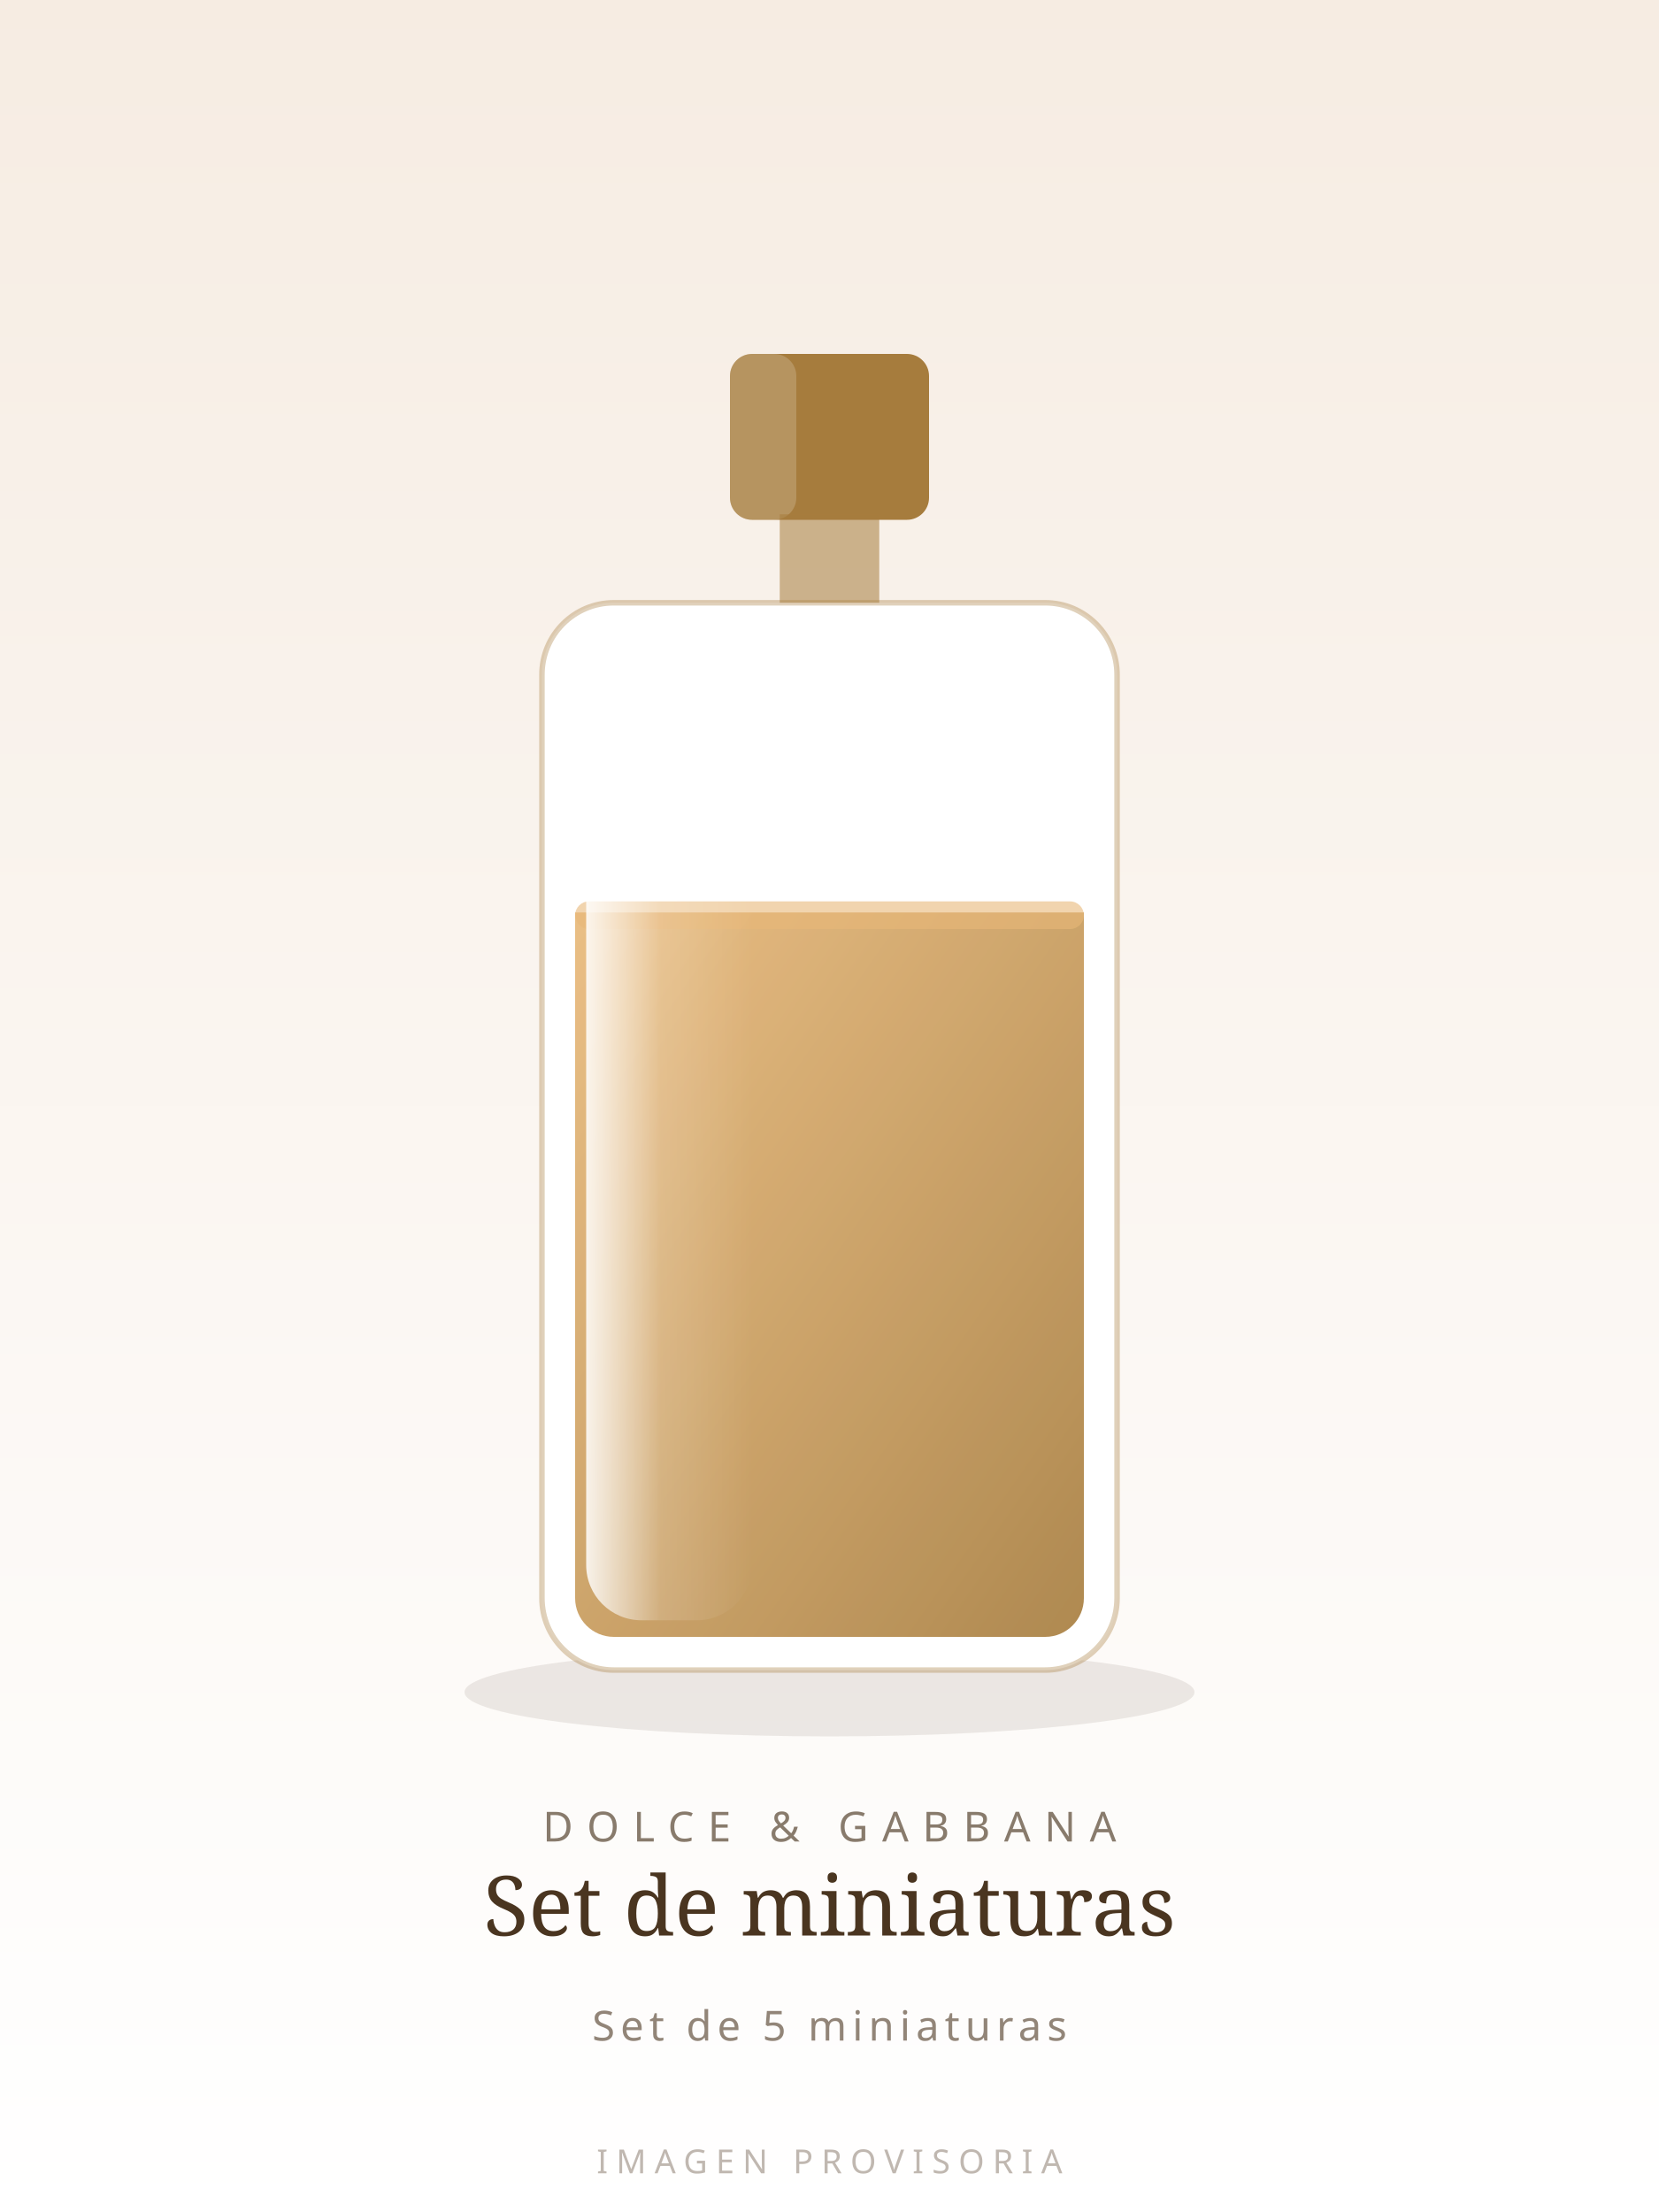
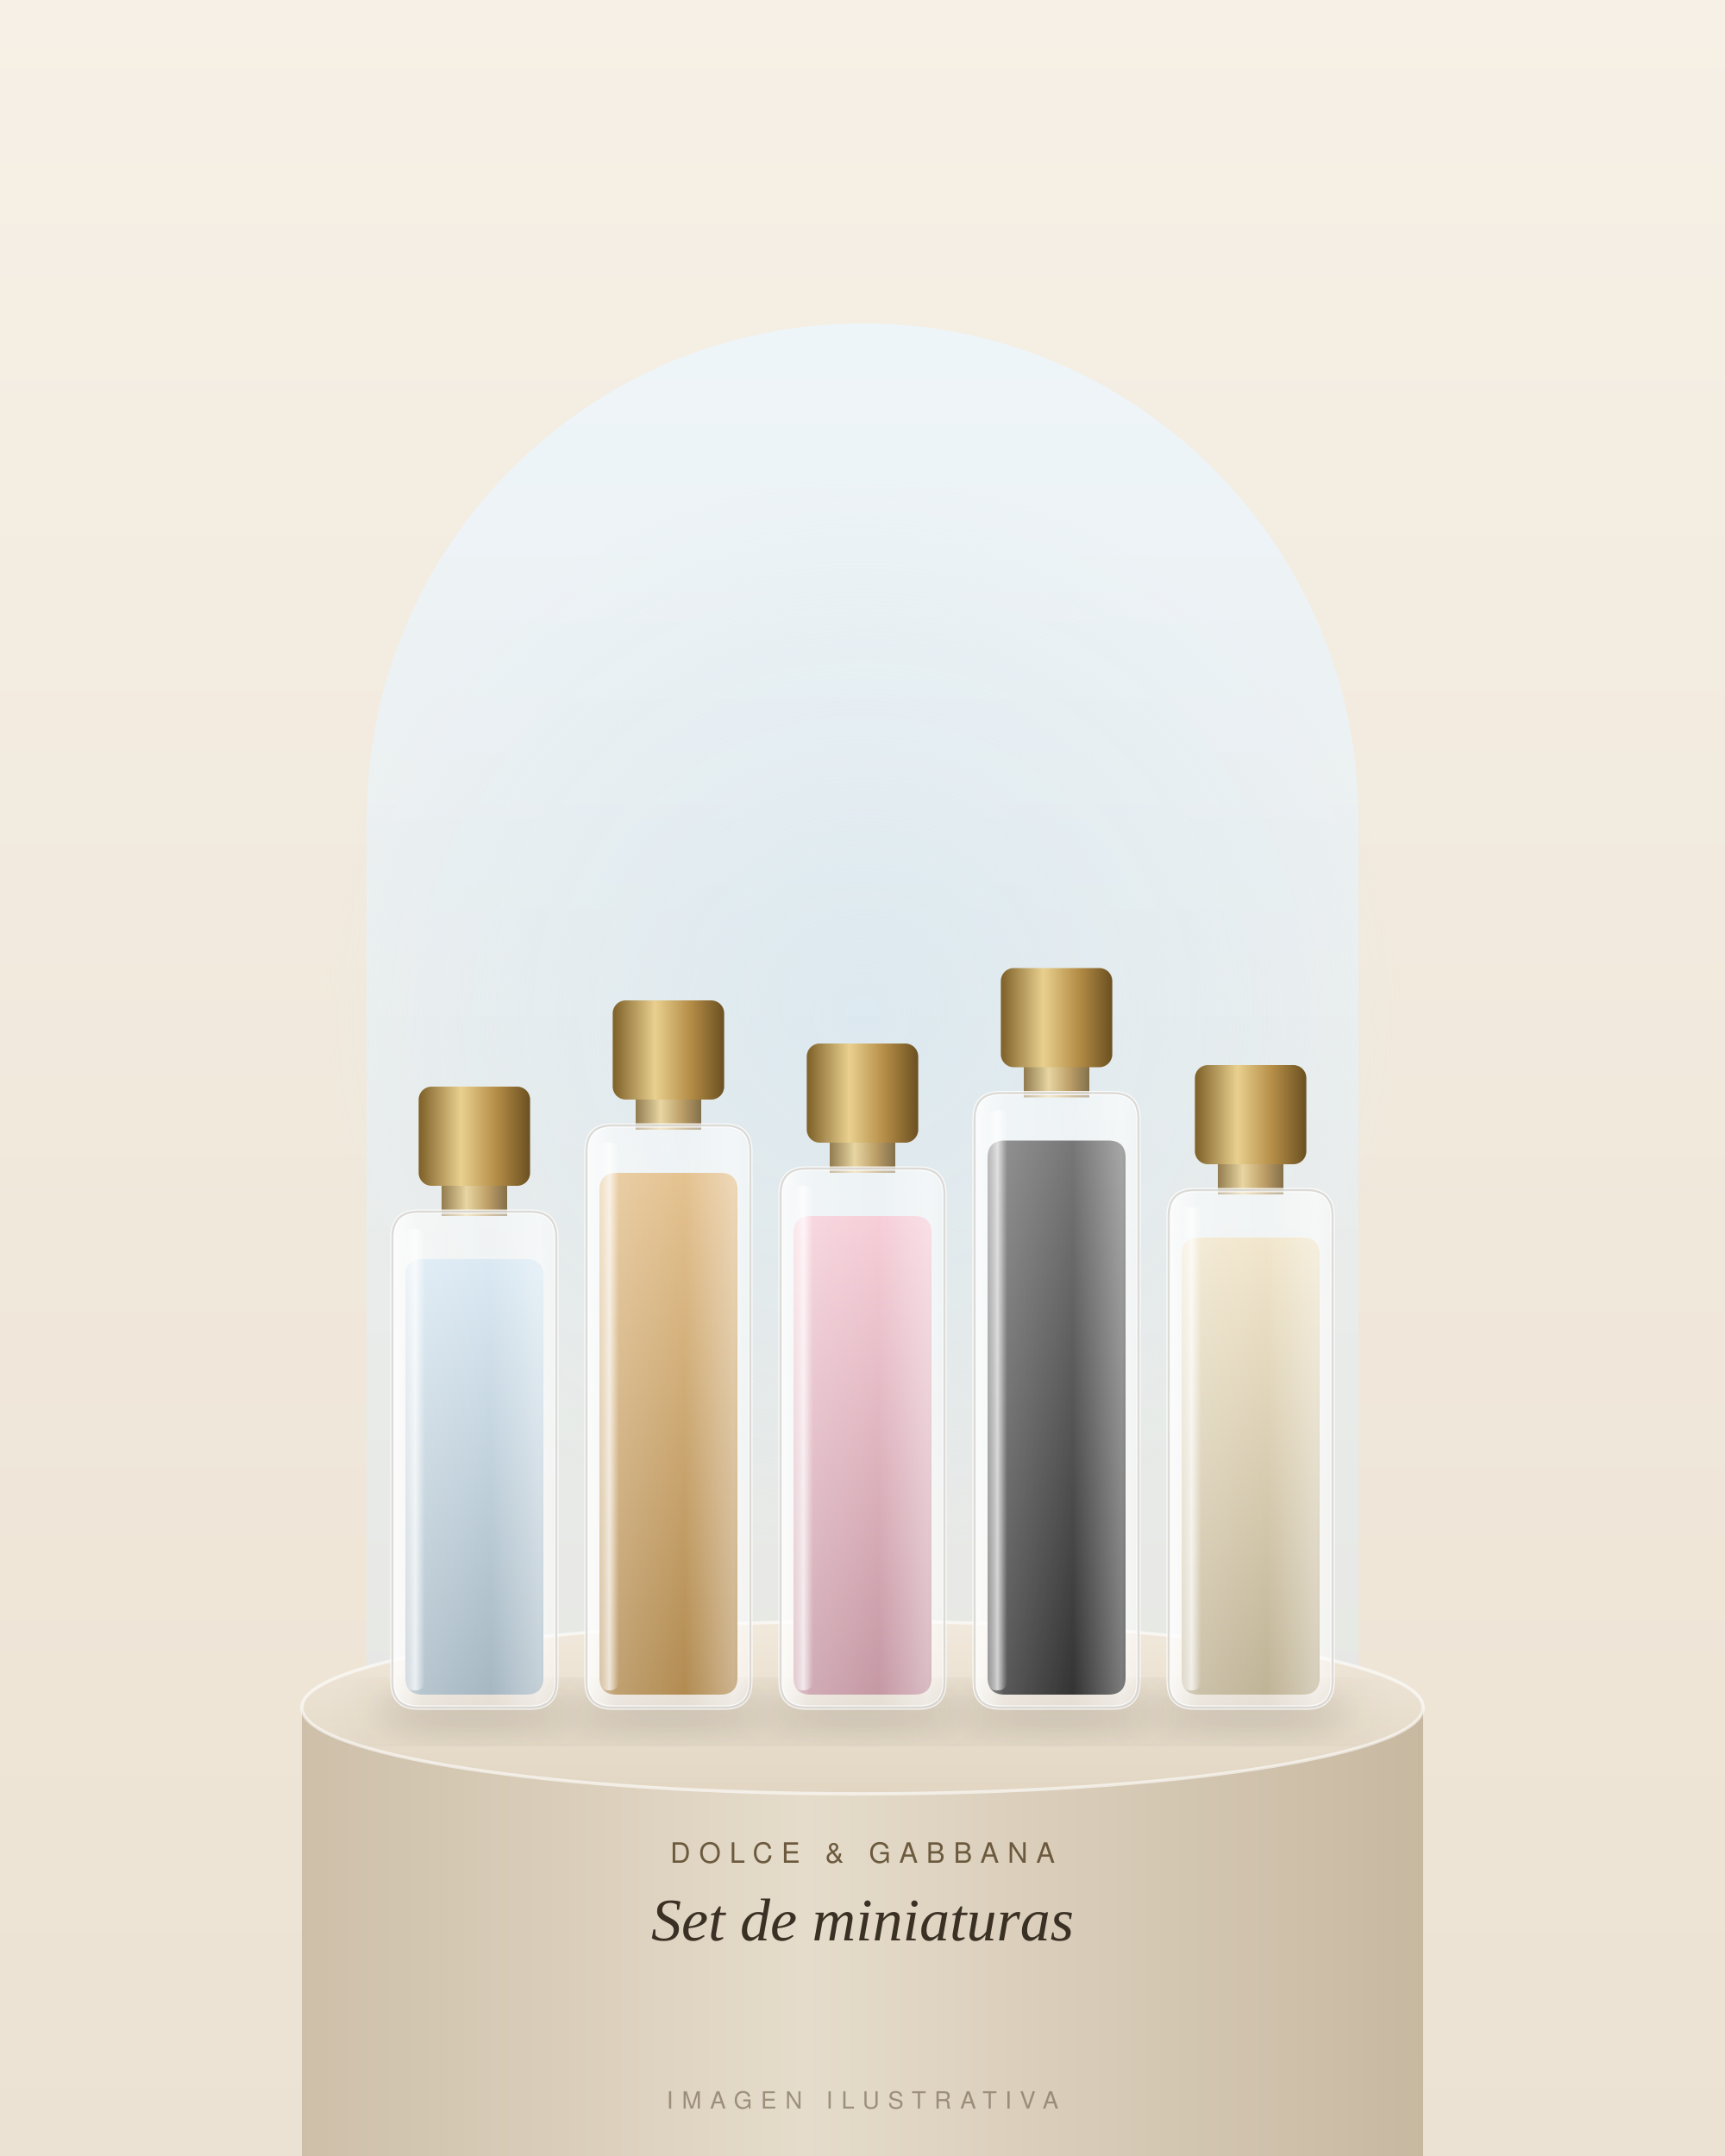
- <svg xmlns="http://www.w3.org/2000/svg" viewBox="0 0 600 800" width="600" height="800" role="img" aria-label="Dolce &amp; Gabbana Set de miniaturas">
+ <svg xmlns="http://www.w3.org/2000/svg" viewBox="0 0 800 1000" width="800" height="1000" role="img" aria-label="Dolce &amp; Gabbana Set de miniaturas">
  <defs>
    <linearGradient id="fondo" x1="0" y1="0" x2="0" y2="1">
-       <stop offset="0%" stop-color="#f6ece2" />
-       <stop offset="100%" stop-color="#ffffff" />
+       <stop offset="0" stop-color="#f6f0e6" />
+       <stop offset="1" stop-color="#ece2d3" />
    </linearGradient>
-     <linearGradient id="liquido" x1="0" y1="0" x2="1" y2="1">
-       <stop offset="0%" stop-color="#e8b878" />
-       <stop offset="100%" stop-color="#a67c3d" />
+     <linearGradient id="arco" x1="0" y1="0" x2="0" y2="1">
+       <stop offset="0" stop-color="#eef5f9" />
+       <stop offset="1" stop-color="#e7e8e4" />
+     </linearGradient>
+     <radialGradient id="halo" cx="0.5" cy="0.5" r="0.5">
+       <stop offset="0" stop-color="#d1e4f0" stop-opacity="0.55" />
+       <stop offset="1" stop-color="#d1e4f0" stop-opacity="0" />
+     </radialGradient>
+     <linearGradient id="podioCuerpo" x1="0" y1="0" x2="1" y2="0">
+       <stop offset="0" stop-color="#cdbfa8" />
+       <stop offset="0.45" stop-color="#e6dccb" />
+       <stop offset="1" stop-color="#c7b8a0" />
+     </linearGradient>
+     <linearGradient id="podioTapa" x1="0" y1="0" x2="0" y2="1">
+       <stop offset="0" stop-color="#f1e9dc" />
+       <stop offset="1" stop-color="#e2d6c3" />
+     </linearGradient>
+     <linearGradient id="liquido" x1="0" y1="0" x2="0" y2="1">
+       <stop offset="0" stop-color="#d7e7f2" />
+       <stop offset="0.55" stop-color="#c6ddec" />
+       <stop offset="1" stop-color="#9aacb8" />
+     </linearGradient>
+     <linearGradient id="liquidoLado" x1="0" y1="0" x2="1" y2="0">
+       <stop offset="0" stop-color="#000" stop-opacity="0.18" />
+       <stop offset="0.35" stop-color="#000" stop-opacity="0" />
+       <stop offset="0.7" stop-color="#000" stop-opacity="0" />
+       <stop offset="1" stop-color="#000" stop-opacity="0.22" />
+     </linearGradient>
+     <linearGradient id="vidrio" x1="0" y1="0" x2="1" y2="0">
+       <stop offset="0" stop-color="#ffffff" stop-opacity="0.75" />
+       <stop offset="0.18" stop-color="#ffffff" stop-opacity="0.25" />
+       <stop offset="0.6" stop-color="#ffffff" stop-opacity="0.08" />
+       <stop offset="0.9" stop-color="#ffffff" stop-opacity="0.4" />
+       <stop offset="1" stop-color="#ffffff" stop-opacity="0.15" />
    </linearGradient>
    <linearGradient id="brillo" x1="0" y1="0" x2="1" y2="0">
-       <stop offset="0%" stop-color="#ffffff" stop-opacity="0.85" />
-       <stop offset="45%" stop-color="#ffffff" stop-opacity="0.15" />
-       <stop offset="100%" stop-color="#ffffff" stop-opacity="0" />
+       <stop offset="0" stop-color="#ffffff" stop-opacity="0" />
+       <stop offset="0.5" stop-color="#ffffff" stop-opacity="0.85" />
+       <stop offset="1" stop-color="#ffffff" stop-opacity="0" />
    </linearGradient>
+     <linearGradient id="tapa" x1="0" y1="0" x2="1" y2="0">
+       <stop offset="0" stop-color="#7d5f27" />
+       <stop offset="0.38" stop-color="#e9d08f" />
+       <stop offset="0.7" stop-color="#b48c46" />
+       <stop offset="1" stop-color="#6a5021" />
+     </linearGradient>
+     <linearGradient id="caja" x1="0" y1="0" x2="1" y2="0">
+       <stop offset="0" stop-color="#141414" />
+       <stop offset="0.5" stop-color="#2c2a27" />
+       <stop offset="1" stop-color="#0d0d0d" />
+     </linearGradient>
+     <filter id="sombra" x="-50%" y="-50%" width="200%" height="200%">
+       <feGaussianBlur stdDeviation="10" />
+     </filter>
+     <filter id="sombraSuave" x="-50%" y="-50%" width="200%" height="200%">
+       <feGaussianBlur stdDeviation="22" />
+     </filter>
  </defs>
-   <rect width="600" height="800" fill="url(#fondo)" />
-   <ellipse cx="300" cy="612" rx="132" ry="16" fill="#4a3520" opacity="0.10" />
-   <rect x="264" y="128" width="72" height="60" rx="8" fill="#a67c3d" />
-   <rect x="264" y="128" width="24" height="60" rx="8" fill="#ffffff" opacity="0.18" />
-   <rect x="282" y="186" width="36" height="34" fill="#a67c3d" opacity="0.55" />
-   <rect x="196" y="218" width="208" height="386" rx="26" fill="#ffffff" />
-   <rect x="196" y="218" width="208" height="386" rx="26" fill="none" stroke="#a67c3d" stroke-opacity="0.35" stroke-width="2" />
-   <path d="M 208 330 L 392 330 L 392 578 A 14 14 0 0 1 378 592 L 222 592 A 14 14 0 0 1 208 578 Z" fill="url(#liquido)" opacity="0.9" />
-   <rect x="208" y="326" width="184" height="10" rx="5" fill="#e8b878" opacity="0.6" />
-   <rect x="212" y="236" width="60" height="350" rx="20" fill="url(#brillo)" />
-   <text x="300" y="666" text-anchor="middle" font-family="system-ui, sans-serif" font-size="15" letter-spacing="5" fill="#4a3520" opacity="0.65">DOLCE &amp; GABBANA</text>
-   <text x="300" y="700" text-anchor="middle" font-family="Georgia, serif" font-size="30" fill="#4a3520">Set de miniaturas</text>
-   <text x="300" y="738" text-anchor="middle" font-family="system-ui, sans-serif" font-size="15" letter-spacing="2" fill="#4a3520" opacity="0.6">Set de 5 miniaturas</text>
-   <text x="300" y="786" text-anchor="middle" font-family="system-ui, sans-serif" font-size="12" letter-spacing="3" fill="#4a3520" opacity="0.35">IMAGEN PROVISORIA</text>
+   <rect width="800" height="1000" fill="url(#fondo)" />
+   <path d="M170 792 L170 380 A230 230 0 0 1 630 380 L630 792 Z" fill="url(#arco)" />
+   <ellipse cx="400" cy="470" rx="250" ry="250" fill="url(#halo)" />
+   <rect x="140" y="792" width="520" height="208" fill="url(#podioCuerpo)" />
+   <ellipse cx="400" cy="792" rx="260" ry="40" fill="url(#podioTapa)" />
+   <ellipse cx="400" cy="792" rx="260" ry="40" fill="none" stroke="#fff" stroke-opacity="0.6" stroke-width="1.5" />
+   <linearGradient id="mini0" x1="0" y1="0" x2="0" y2="1">
+     <stop offset="0" stop-color="#d7e7f2" />
+     <stop offset="1" stop-color="#9eb1bd" />
+   </linearGradient>
+   <clipPath id="clip0">
+     <path d="M194 562 H246 Q258 562 258 574 V780 Q258 792 246 792 H194 Q182 792 182 780 V574 Q182 562 194 562 Z" />
+   </clipPath>
+   <ellipse cx="220" cy="794" rx="48" ry="8" fill="#3b2f1f" opacity="0.25" filter="url(#sombra)" />
+   <rect x="204.8" y="548" width="30.4" height="16" fill="url(#tapa)" opacity="0.8" />
+   <rect x="194.16" y="504" width="51.68" height="46" rx="6" fill="url(#tapa)" />
+   <path d="M194 562 H246 Q258 562 258 574 V780 Q258 792 246 792 H194 Q182 792 182 780 V574 Q182 562 194 562 Z" fill="#ffffff" fill-opacity="0.35" />
+   <path d="M196 584 H244 Q252 584 252 592 V778 Q252 786 244 786 H196 Q188 786 188 778 V592 Q188 584 196 584 Z" fill="url(#mini0)" />
+   <g clip-path="url(#clip0)">
+     <path d="M194 562 H246 Q258 562 258 574 V780 Q258 792 246 792 H194 Q182 792 182 780 V574 Q182 562 194 562 Z" fill="url(#vidrio)" />
+     <rect x="188" y="570" width="9.12" height="214" rx="4" fill="url(#brillo)" opacity="0.8" />
+   </g>
+   <path d="M194 562 H246 Q258 562 258 574 V780 Q258 792 246 792 H194 Q182 792 182 780 V574 Q182 562 194 562 Z" fill="none" stroke="#ffffff" stroke-opacity="0.85" stroke-width="2" />
+   <path d="M194 562 H246 Q258 562 258 574 V780 Q258 792 246 792 H194 Q182 792 182 780 V574 Q182 562 194 562 Z" fill="none" stroke="#4a3d2b" stroke-opacity="0.18" stroke-width="1" />
+   <linearGradient id="mini1" x1="0" y1="0" x2="0" y2="1">
+     <stop offset="0" stop-color="#e2bd87" />
+     <stop offset="1" stop-color="#ab8142" />
+   </linearGradient>
+   <clipPath id="clip1">
+     <path d="M284 522 H336 Q348 522 348 534 V780 Q348 792 336 792 H284 Q272 792 272 780 V534 Q272 522 284 522 Z" />
+   </clipPath>
+   <ellipse cx="310" cy="794" rx="48" ry="8" fill="#3b2f1f" opacity="0.25" filter="url(#sombra)" />
+   <rect x="294.8" y="508" width="30.4" height="16" fill="url(#tapa)" opacity="0.8" />
+   <rect x="284.16" y="464" width="51.68" height="46" rx="6" fill="url(#tapa)" />
+   <path d="M284 522 H336 Q348 522 348 534 V780 Q348 792 336 792 H284 Q272 792 272 780 V534 Q272 522 284 522 Z" fill="#ffffff" fill-opacity="0.35" />
+   <path d="M286 544 H334 Q342 544 342 552 V778 Q342 786 334 786 H286 Q278 786 278 778 V552 Q278 544 286 544 Z" fill="url(#mini1)" />
+   <g clip-path="url(#clip1)">
+     <path d="M284 522 H336 Q348 522 348 534 V780 Q348 792 336 792 H284 Q272 792 272 780 V534 Q272 522 284 522 Z" fill="url(#vidrio)" />
+     <rect x="278" y="530" width="9.12" height="254" rx="4" fill="url(#brillo)" opacity="0.8" />
+   </g>
+   <path d="M284 522 H336 Q348 522 348 534 V780 Q348 792 336 792 H284 Q272 792 272 780 V534 Q272 522 284 522 Z" fill="none" stroke="#ffffff" stroke-opacity="0.85" stroke-width="2" />
+   <path d="M284 522 H336 Q348 522 348 534 V780 Q348 792 336 792 H284 Q272 792 272 780 V534 Q272 522 284 522 Z" fill="none" stroke="#4a3d2b" stroke-opacity="0.18" stroke-width="1" />
+   <linearGradient id="mini2" x1="0" y1="0" x2="0" y2="1">
+     <stop offset="0" stop-color="#f5cad5" />
+     <stop offset="1" stop-color="#c08f9c" />
+   </linearGradient>
+   <clipPath id="clip2">
+     <path d="M374 542 H426 Q438 542 438 554 V780 Q438 792 426 792 H374 Q362 792 362 780 V554 Q362 542 374 542 Z" />
+   </clipPath>
+   <ellipse cx="400" cy="794" rx="48" ry="8" fill="#3b2f1f" opacity="0.25" filter="url(#sombra)" />
+   <rect x="384.8" y="528" width="30.4" height="16" fill="url(#tapa)" opacity="0.8" />
+   <rect x="374.16" y="484" width="51.68" height="46" rx="6" fill="url(#tapa)" />
+   <path d="M374 542 H426 Q438 542 438 554 V780 Q438 792 426 792 H374 Q362 792 362 780 V554 Q362 542 374 542 Z" fill="#ffffff" fill-opacity="0.35" />
+   <path d="M376 564 H424 Q432 564 432 572 V778 Q432 786 424 786 H376 Q368 786 368 778 V572 Q368 564 376 564 Z" fill="url(#mini2)" />
+   <g clip-path="url(#clip2)">
+     <path d="M374 542 H426 Q438 542 438 554 V780 Q438 792 426 792 H374 Q362 792 362 780 V554 Q362 542 374 542 Z" fill="url(#vidrio)" />
+     <rect x="368" y="550" width="9.12" height="234" rx="4" fill="url(#brillo)" opacity="0.8" />
+   </g>
+   <path d="M374 542 H426 Q438 542 438 554 V780 Q438 792 426 792 H374 Q362 792 362 780 V554 Q362 542 374 542 Z" fill="none" stroke="#ffffff" stroke-opacity="0.85" stroke-width="2" />
+   <path d="M374 542 H426 Q438 542 438 554 V780 Q438 792 426 792 H374 Q362 792 362 780 V554 Q362 542 374 542 Z" fill="none" stroke="#4a3d2b" stroke-opacity="0.18" stroke-width="1" />
+   <linearGradient id="mini3" x1="0" y1="0" x2="0" y2="1">
+     <stop offset="0" stop-color="#6b6b6b" />
+     <stop offset="1" stop-color="#222222" />
+   </linearGradient>
+   <clipPath id="clip3">
+     <path d="M464 507 H516 Q528 507 528 519 V780 Q528 792 516 792 H464 Q452 792 452 780 V519 Q452 507 464 507 Z" />
+   </clipPath>
+   <ellipse cx="490" cy="794" rx="48" ry="8" fill="#3b2f1f" opacity="0.25" filter="url(#sombra)" />
+   <rect x="474.8" y="493" width="30.4" height="16" fill="url(#tapa)" opacity="0.8" />
+   <rect x="464.16" y="449" width="51.68" height="46" rx="6" fill="url(#tapa)" />
+   <path d="M464 507 H516 Q528 507 528 519 V780 Q528 792 516 792 H464 Q452 792 452 780 V519 Q452 507 464 507 Z" fill="#ffffff" fill-opacity="0.35" />
+   <path d="M466 529 H514 Q522 529 522 537 V778 Q522 786 514 786 H466 Q458 786 458 778 V537 Q458 529 466 529 Z" fill="url(#mini3)" />
+   <g clip-path="url(#clip3)">
+     <path d="M464 507 H516 Q528 507 528 519 V780 Q528 792 516 792 H464 Q452 792 452 780 V519 Q452 507 464 507 Z" fill="url(#vidrio)" />
+     <rect x="458" y="515" width="9.12" height="269" rx="4" fill="url(#brillo)" opacity="0.8" />
+   </g>
+   <path d="M464 507 H516 Q528 507 528 519 V780 Q528 792 516 792 H464 Q452 792 452 780 V519 Q452 507 464 507 Z" fill="none" stroke="#ffffff" stroke-opacity="0.85" stroke-width="2" />
+   <path d="M464 507 H516 Q528 507 528 519 V780 Q528 792 516 792 H464 Q452 792 452 780 V519 Q452 507 464 507 Z" fill="none" stroke="#4a3d2b" stroke-opacity="0.18" stroke-width="1" />
+   <linearGradient id="mini4" x1="0" y1="0" x2="0" y2="1">
+     <stop offset="0" stop-color="#f0e4c8" />
+     <stop offset="1" stop-color="#baad8d" />
+   </linearGradient>
+   <clipPath id="clip4">
+     <path d="M554 552 H606 Q618 552 618 564 V780 Q618 792 606 792 H554 Q542 792 542 780 V564 Q542 552 554 552 Z" />
+   </clipPath>
+   <ellipse cx="580" cy="794" rx="48" ry="8" fill="#3b2f1f" opacity="0.25" filter="url(#sombra)" />
+   <rect x="564.8" y="538" width="30.4" height="16" fill="url(#tapa)" opacity="0.8" />
+   <rect x="554.16" y="494" width="51.68" height="46" rx="6" fill="url(#tapa)" />
+   <path d="M554 552 H606 Q618 552 618 564 V780 Q618 792 606 792 H554 Q542 792 542 780 V564 Q542 552 554 552 Z" fill="#ffffff" fill-opacity="0.35" />
+   <path d="M556 574 H604 Q612 574 612 582 V778 Q612 786 604 786 H556 Q548 786 548 778 V582 Q548 574 556 574 Z" fill="url(#mini4)" />
+   <g clip-path="url(#clip4)">
+     <path d="M554 552 H606 Q618 552 618 564 V780 Q618 792 606 792 H554 Q542 792 542 780 V564 Q542 552 554 552 Z" fill="url(#vidrio)" />
+     <rect x="548" y="560" width="9.12" height="224" rx="4" fill="url(#brillo)" opacity="0.8" />
+   </g>
+   <path d="M554 552 H606 Q618 552 618 564 V780 Q618 792 606 792 H554 Q542 792 542 780 V564 Q542 552 554 552 Z" fill="none" stroke="#ffffff" stroke-opacity="0.85" stroke-width="2" />
+   <path d="M554 552 H606 Q618 552 618 564 V780 Q618 792 606 792 H554 Q542 792 542 780 V564 Q542 552 554 552 Z" fill="none" stroke="#4a3d2b" stroke-opacity="0.18" stroke-width="1" />
+   <text x="400" y="864" text-anchor="middle" font-family="Jost, 'Segoe UI', Helvetica, Arial, sans-serif" font-size="13" letter-spacing="4" fill="#6b5a3e">DOLCE &amp; GABBANA</text>
+   <text x="400" y="900" text-anchor="middle" font-family="'Cormorant Garamond', Georgia, 'Times New Roman', serif" font-style="italic" font-size="28" fill="#3a3024">Set de miniaturas</text>
+   <text x="400" y="978" text-anchor="middle" font-family="Jost, 'Segoe UI', Helvetica, Arial, sans-serif" font-size="11" letter-spacing="4" fill="#7d705c" opacity="0.7">IMAGEN ILUSTRATIVA</text>
</svg>
